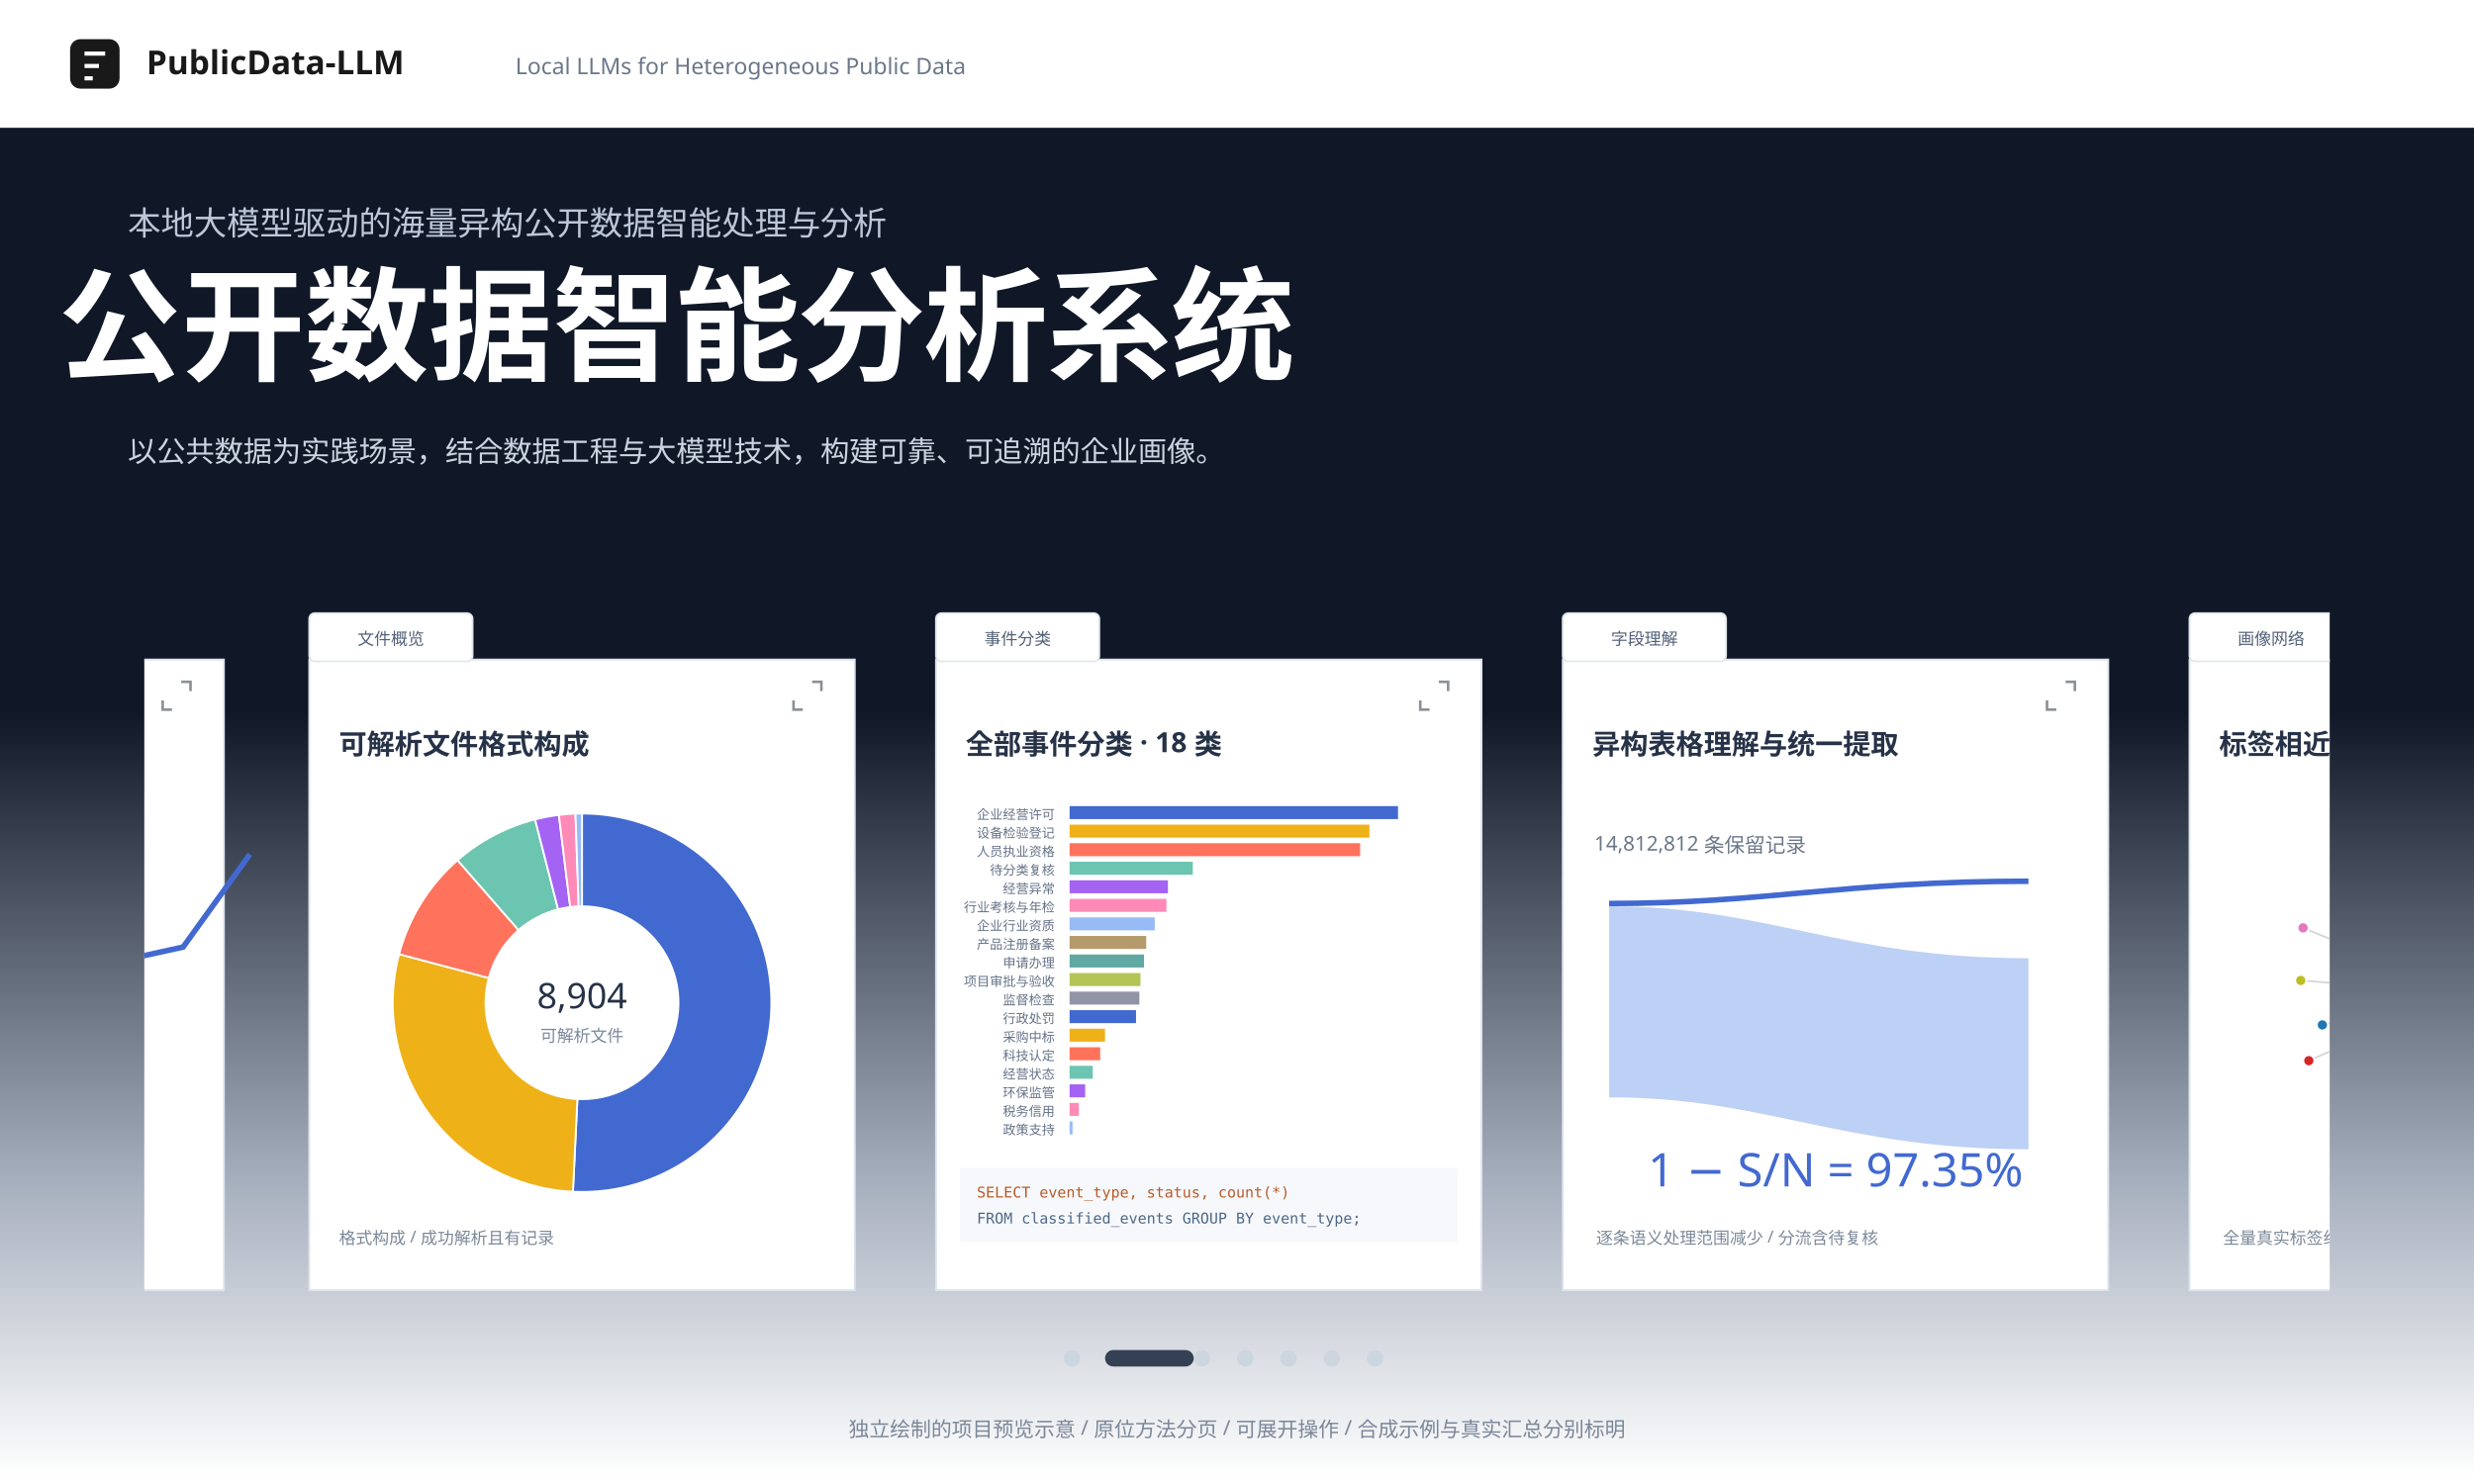
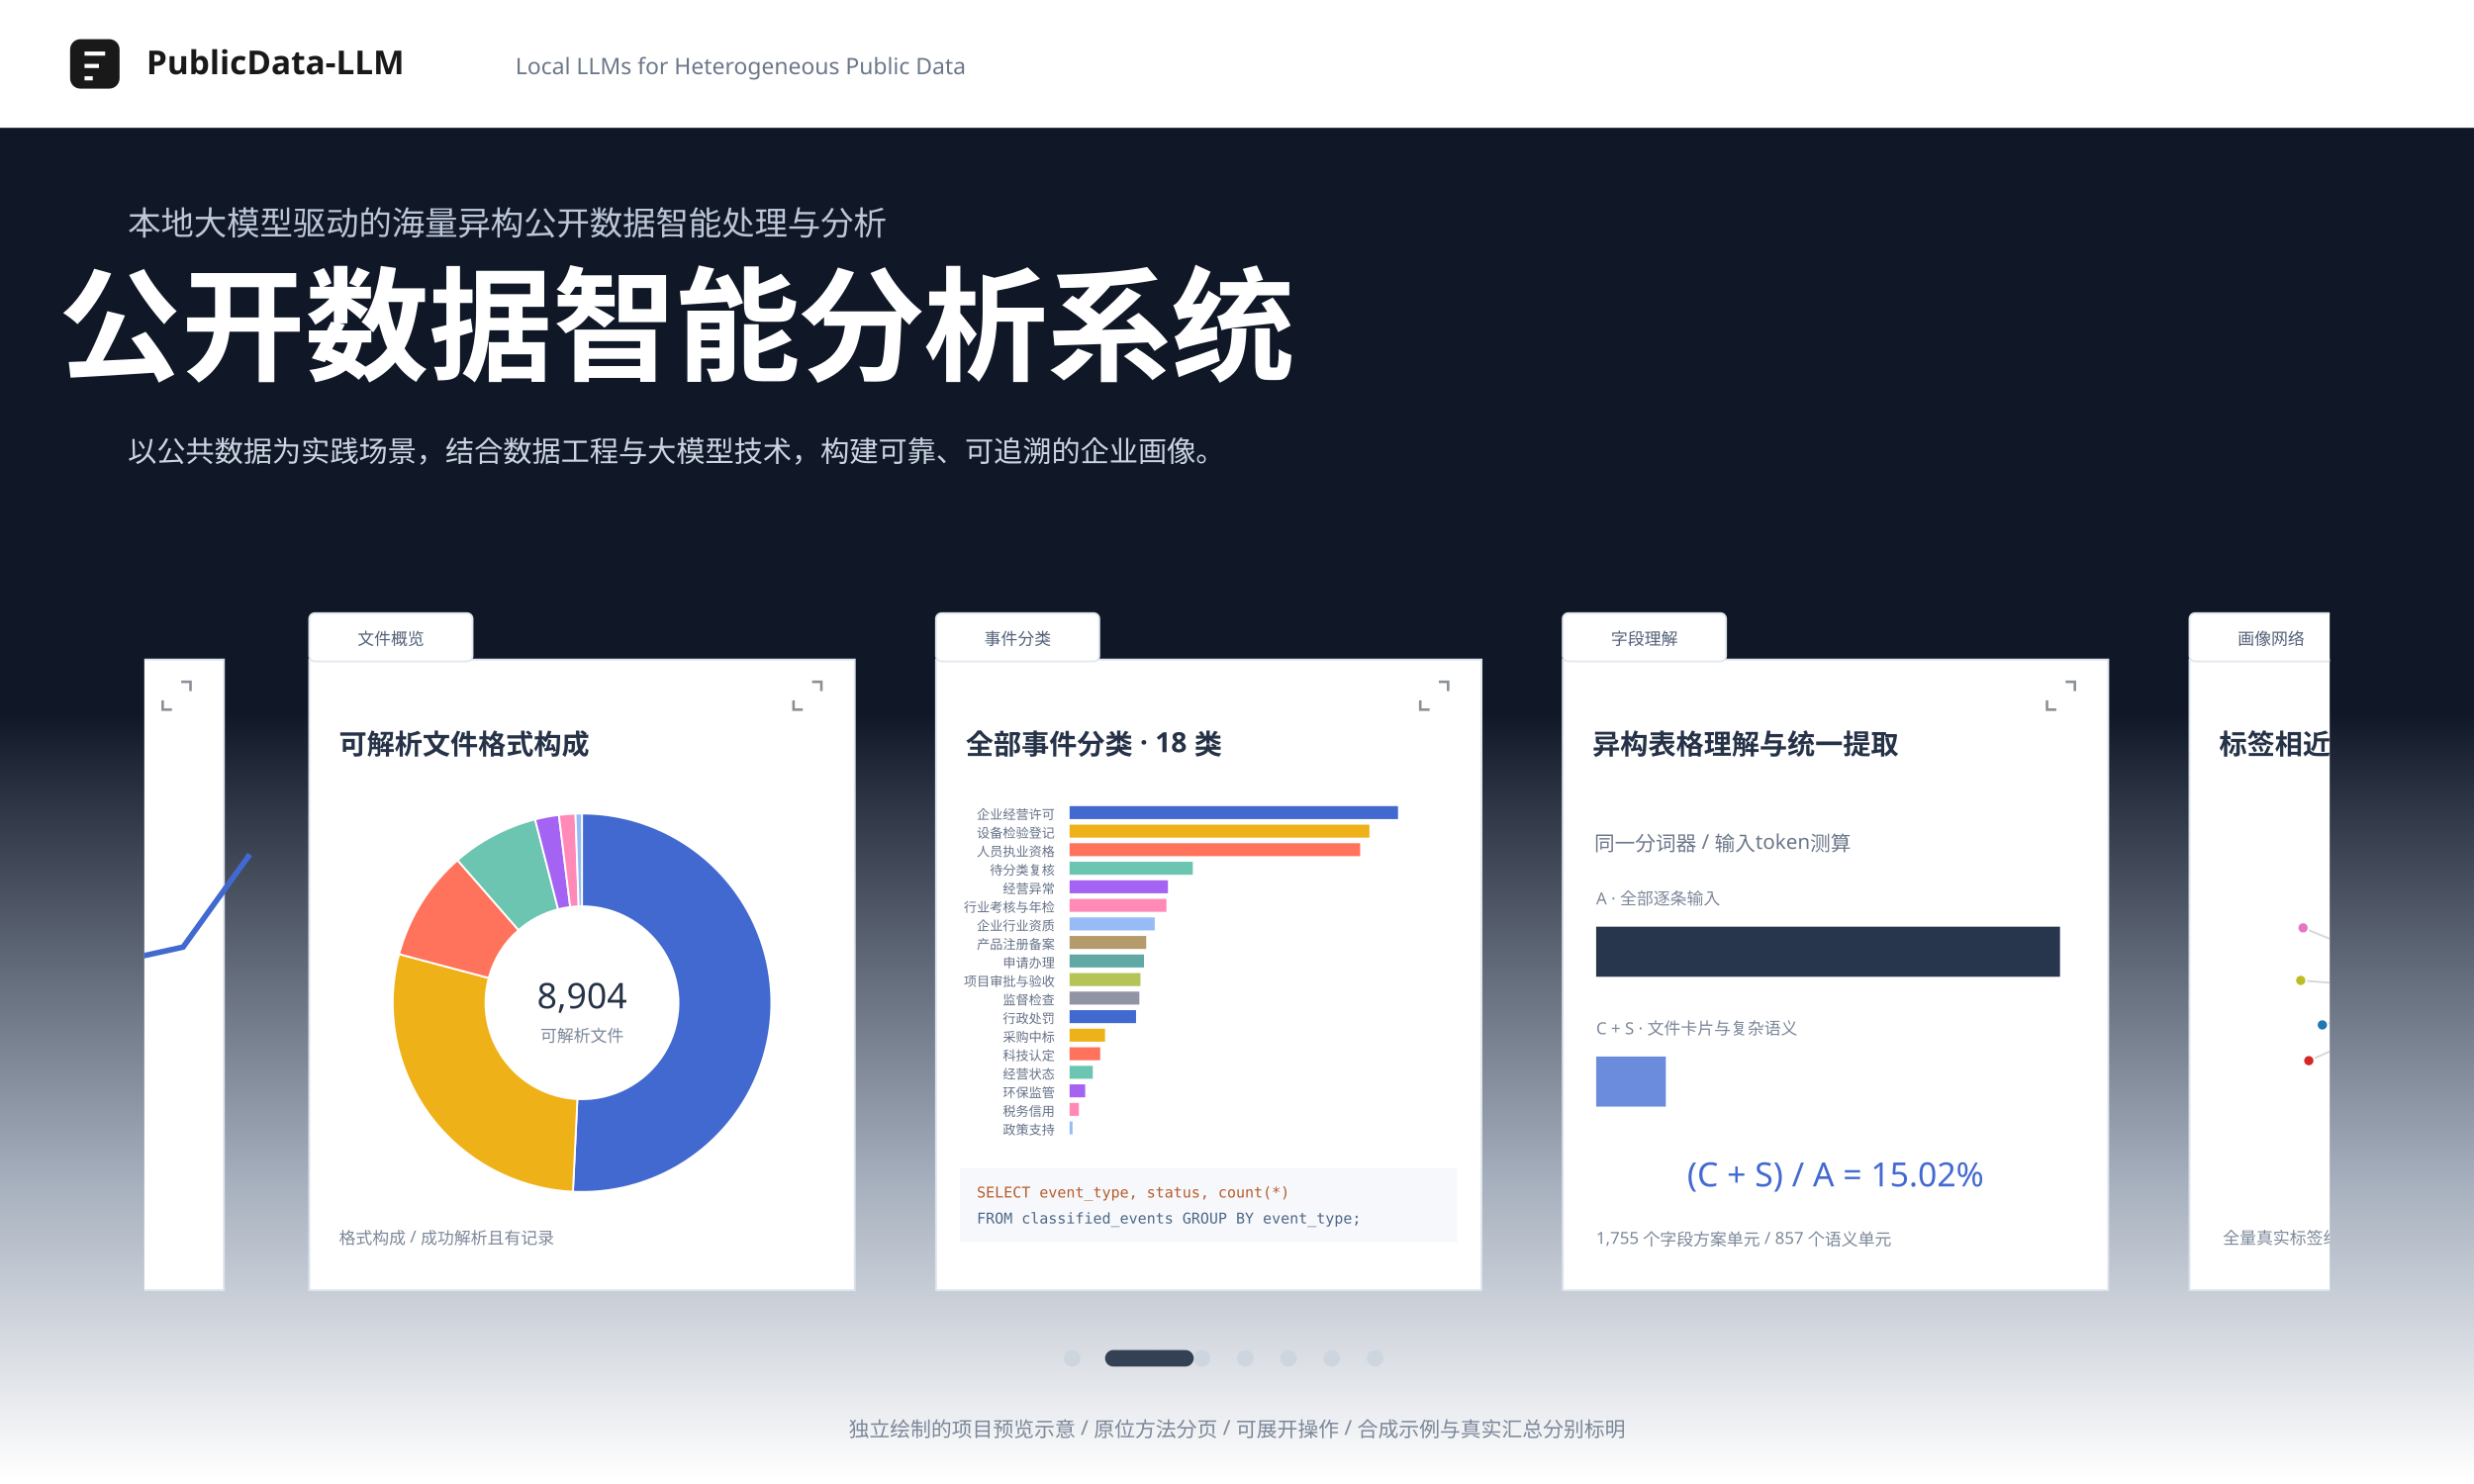
<svg xmlns="http://www.w3.org/2000/svg" width="1200" height="720" viewBox="0 0 1200 720">
  <defs>
    <linearGradient id="bg" x1="0" y1="0" x2="0" y2="1">
      <stop offset="0" stop-color="#101827" />
      <stop offset=".48" stop-color="#101827" />
      <stop offset=".8" stop-color="#a7b0be" />
      <stop offset="1" stop-color="#fff" />
    </linearGradient>
    <clipPath id="window">
      <rect x="70" y="292" width="1060" height="340" />
    </clipPath>
  </defs>
  <rect width="1200" height="720" fill="url(#bg)" />
  <rect width="1200" height="62" fill="white" />
  <g font-family="Segoe UI,Microsoft YaHei,sans-serif">
    <rect x="34" y="19" width="24" height="24" rx="5" fill="#191919" />
    <path d="M41 26H51M41 32H48M41 38H45" stroke="white" stroke-width="2" />
    <text x="71" y="36" fill="#191919" font-size="16" font-weight="600">PublicData-LLM</text>
    <text x="250" y="36" fill="#6b7789" font-size="11">Local LLMs for Heterogeneous Public Data</text>
    <text x="62" y="114" fill="#bdc7d8" font-size="16">本地大模型驱动的海量异构公开数据智能处理与分析</text>
    <text x="28" y="180" fill="white" font-size="60" font-weight="600">公开数据智能分析系统</text>
    <text x="62" y="224" fill="#cbd5e1" font-size="14">以公共数据为实践场景，结合数据工程与大模型技术，构建可靠、可追溯的企业画像。</text>
    <g clip-path="url(#window)">
      <g transform="translate(-156 320) scale(.9)">
        <rect width="294" height="340" fill="white" stroke="#dce3ed" />
        <rect x="0" y="-25" width="88" height="26" rx="3" fill="white" stroke="#e2e7ee" />
        <text x="44" y="-8" text-anchor="middle" fill="#536178" font-size="9">执行进度</text>
        <path d="M271 12h5v5M266 27h-5v-5" fill="none" stroke="#8b9097" stroke-width="1.4" />
        <text x="16" y="51" fill="#263247" font-size="15" font-weight="600">执行进度快照</text>
        <g transform="translate(0 25)">
          <path d="M20.0 240.0 L56.0 238.9 L92.0 238.1 L128.0 234.2 L164.0 222.7 L200.0 141.0 L236.0 137.9 L272.0 130.0 L308.0 80.0" fill="none" stroke="#4269d0" stroke-width="3" />
        </g>
      </g>
      <g transform="translate(150 320) scale(.9)">
        <rect width="294" height="340" fill="white" stroke="#dce3ed" />
        <rect x="0" y="-25" width="88" height="26" rx="3" fill="white" stroke="#e2e7ee" />
        <text x="44" y="-8" text-anchor="middle" fill="#536178" font-size="9">文件概览</text>
        <path d="M271 12h5v5M266 27h-5v-5" fill="none" stroke="#8b9097" stroke-width="1.4" />
        <text x="16" y="51" fill="#263247" font-size="15" font-weight="600">可解析文件格式构成</text>
        <g transform="translate(0 25)">
          <path d="M147.00 58.00A102 102 0 1 1 142.11 261.88L144.51 211.94A52 52 0 1 0 147.00 108.00Z" fill="#4269d0" stroke="white" />
          <path d="M142.11 261.88A102 102 0 0 1 48.42 133.81L96.74 146.65A52 52 0 0 0 144.51 211.94Z" fill="#efb118" stroke="white" />
          <path d="M48.42 133.81A102 102 0 0 1 79.92 83.16L112.80 120.83A52 52 0 0 0 96.74 146.65Z" fill="#ff725c" stroke="white" />
          <path d="M79.92 83.16A102 102 0 0 1 121.71 61.18L134.11 109.62A52 52 0 0 0 112.80 120.83Z" fill="#6cc5b0" stroke="white" />
          <path d="M121.71 61.18A102 102 0 0 1 134.51 58.77L140.63 108.39A52 52 0 0 0 134.11 109.62Z" fill="#a463f2" stroke="white" />
          <path d="M134.51 58.77A102 102 0 0 1 143.47 58.06L145.20 108.03A52 52 0 0 0 140.63 108.39Z" fill="#ff8ab7" stroke="white" />
          <path d="M143.47 58.06A102 102 0 0 1 147.00 58.00L147.00 108.00A52 52 0 0 0 145.20 108.03Z" fill="#97bbf5" stroke="white" />
          <text x="147" y="163" text-anchor="middle" fill="#263247" font-size="19">8,904</text>
          <text x="147" y="181" text-anchor="middle" fill="#7b8799" font-size="9">可解析文件</text>
          <text x="16" y="290" fill="#7b8799" font-size="9">格式构成 / 成功解析且有记录</text>
        </g>
      </g>
      <g transform="translate(454 320) scale(.9)">
        <rect width="294" height="340" fill="white" stroke="#dce3ed" />
        <rect x="0" y="-25" width="88" height="26" rx="3" fill="white" stroke="#e2e7ee" />
        <text x="44" y="-8" text-anchor="middle" fill="#536178" font-size="9">事件分类</text>
        <path d="M271 12h5v5M266 27h-5v-5" fill="none" stroke="#8b9097" stroke-width="1.4" />
        <text x="16" y="51" fill="#263247" font-size="15" font-weight="600">全部事件分类 · 18 类</text>
        <g transform="translate(0 25)">
          <text x="64" y="61" text-anchor="end" fill="#657187" font-size="7">企业经营许可</text>
          <rect x="72" y="54" width="177.0" height="7" fill="#4269d0" />
          <text x="64" y="71" text-anchor="end" fill="#657187" font-size="7">设备检验登记</text>
          <rect x="72" y="64" width="161.6" height="7" fill="#efb118" />
          <text x="64" y="81" text-anchor="end" fill="#657187" font-size="7">人员执业资格</text>
          <rect x="72" y="74" width="156.6" height="7" fill="#ff725c" />
          <text x="64" y="91" text-anchor="end" fill="#657187" font-size="7">待分类复核</text>
          <rect x="72" y="84" width="66.4" height="7" fill="#6cc5b0" />
          <text x="64" y="101" text-anchor="end" fill="#657187" font-size="7">经营异常</text>
          <rect x="72" y="94" width="53.0" height="7" fill="#a463f2" />
          <text x="64" y="111" text-anchor="end" fill="#657187" font-size="7">行业考核与年检</text>
          <rect x="72" y="104" width="52.2" height="7" fill="#ff8ab7" />
          <text x="64" y="121" text-anchor="end" fill="#657187" font-size="7">企业行业资质</text>
          <rect x="72" y="114" width="45.9" height="7" fill="#97bbf5" />
          <text x="64" y="131" text-anchor="end" fill="#657187" font-size="7">产品注册备案</text>
          <rect x="72" y="124" width="41.3" height="7" fill="#b59a6b" />
          <text x="64" y="141" text-anchor="end" fill="#657187" font-size="7">申请办理</text>
          <rect x="72" y="134" width="40.1" height="7" fill="#60a8a4" />
          <text x="64" y="151" text-anchor="end" fill="#657187" font-size="7">项目审批与验收</text>
          <rect x="72" y="144" width="38.2" height="7" fill="#b5c456" />
          <text x="64" y="161" text-anchor="end" fill="#657187" font-size="7">监督检查</text>
          <rect x="72" y="154" width="37.6" height="7" fill="#9194a5" />
          <text x="64" y="171" text-anchor="end" fill="#657187" font-size="7">行政处罚</text>
          <rect x="72" y="164" width="35.8" height="7" fill="#4269d0" />
          <text x="64" y="181" text-anchor="end" fill="#657187" font-size="7">采购中标</text>
          <rect x="72" y="174" width="19.1" height="7" fill="#efb118" />
          <text x="64" y="191" text-anchor="end" fill="#657187" font-size="7">科技认定</text>
          <rect x="72" y="184" width="16.5" height="7" fill="#ff725c" />
          <text x="64" y="201" text-anchor="end" fill="#657187" font-size="7">经营状态</text>
          <rect x="72" y="194" width="12.5" height="7" fill="#6cc5b0" />
          <text x="64" y="211" text-anchor="end" fill="#657187" font-size="7">环保监管</text>
          <rect x="72" y="204" width="8.4" height="7" fill="#a463f2" />
          <text x="64" y="221" text-anchor="end" fill="#657187" font-size="7">税务信用</text>
          <rect x="72" y="214" width="5.0" height="7" fill="#ff8ab7" />
          <text x="64" y="231" text-anchor="end" fill="#657187" font-size="7">政策支持</text>
          <rect x="72" y="224" width="1.6" height="7" fill="#97bbf5" />
          <rect x="13" y="249" width="268" height="40" fill="#f6f8fb" />
          <text x="22" y="265" fill="#b65b2a" font-size="8" font-family="Consolas,monospace">SELECT event_type, status, count(*)</text>
          <text x="22" y="279" fill="#4d6788" font-size="8" font-family="Consolas,monospace">FROM classified_events GROUP BY event_type;</text>
        </g>
      </g>
      <g transform="translate(758 320) scale(.9)">
        <rect width="294" height="340" fill="white" stroke="#dce3ed" />
        <rect x="0" y="-25" width="88" height="26" rx="3" fill="white" stroke="#e2e7ee" />
        <text x="44" y="-8" text-anchor="middle" fill="#536178" font-size="9">字段理解</text>
        <path d="M271 12h5v5M266 27h-5v-5" fill="none" stroke="#8b9097" stroke-width="1.4" />
        <text x="16" y="51" fill="#263247" font-size="15" font-weight="600">异构表格理解与统一提取</text>
        <g transform="translate(0 25)">
-           <text x="17" y="78" fill="#6b7789" font-size="11">14,812,812 条保留记录</text>
-           <path d="M25 105C110 105 150 93 251 93L251 96C150 96 110 108 25 108Z" fill="#4269d0" />
-           <path d="M25 108C110 108 150 136 251 136L251 239C150 239 110 211 25 211Z" fill="#bdd0f5" />
-           <text x="147" y="259" text-anchor="middle" fill="#4269d0" font-size="25">1 − S/N = 97.35%</text>
-           <text x="18" y="290" fill="#7b8799" font-size="9">逐条语义处理范围减少 / 分流含待复核</text>
+           <text x="17" y="78" fill="#6b7789" font-size="11">同一分词器 / 输入token测算</text>
+           <text x="18" y="107" fill="#7b8799" font-size="9">A · 全部逐条输入</text>
+           <rect x="18" y="119" width="250.00" height="27" fill="#28364d" />
+           <text x="18" y="177" fill="#7b8799" font-size="9">C + S · 文件卡片与复杂语义</text>
+           <rect x="18" y="189" width="0.07" height="27" fill="#a58bbd" />
+           <rect x="18.07" y="189" width="37.49" height="27" fill="#6b8bdd" />
+           <text x="147" y="259" text-anchor="middle" fill="#4269d0" font-size="18">(C + S) / A = 15.02%</text>
+           <text x="18" y="290" fill="#7b8799" font-size="9">1,755 个字段方案单元 / 857 个语义单元</text>
        </g>
      </g>
      <g transform="translate(1062 320) scale(.9)">
        <rect width="294" height="340" fill="white" stroke="#dce3ed" />
        <rect x="0" y="-25" width="88" height="26" rx="3" fill="white" stroke="#e2e7ee" />
        <text x="44" y="-8" text-anchor="middle" fill="#536178" font-size="9">画像网络</text>
        <path d="M271 12h5v5M266 27h-5v-5" fill="none" stroke="#8b9097" stroke-width="1.4" />
        <text x="16" y="51" fill="#263247" font-size="15" font-weight="600">标签相近，画像相似。</text>
        <g transform="translate(0 25)">
          <circle cx="161.0" cy="155.0" r="3" fill="#1f77b4" stroke="white" />
          <path d="M147 155L132.4 166.463" stroke="#bbb" stroke-opacity=".6" />
          <circle cx="132.4" cy="166.463" r="3" fill="#ff7f0e" stroke="white" />
          <path d="M147 155L149.122 134.295" stroke="#bbb" stroke-opacity=".6" />
          <circle cx="149.122" cy="134.295" r="3" fill="#2ca02c" stroke="white" />
          <path d="M147 155L164.034 174.048" stroke="#bbb" stroke-opacity=".6" />
          <circle cx="164.034" cy="174.048" r="3" fill="#d62728" stroke="white" />
          <path d="M147 155L116.174 150.322" stroke="#bbb" stroke-opacity=".6" />
          <circle cx="116.174" cy="150.322" r="3" fill="#9467bd" stroke="white" />
          <path d="M147 155L175.938 139.228" stroke="#bbb" stroke-opacity=".6" />
          <circle cx="175.938" cy="139.228" r="3" fill="#8c564b" stroke="white" />
          <path d="M147 155L137.376 185.659" stroke="#bbb" stroke-opacity=".6" />
          <circle cx="137.376" cy="185.659" r="3" fill="#e377c2" stroke="white" />
          <path d="M147 155L128.758 124.875" stroke="#bbb" stroke-opacity=".6" />
          <circle cx="128.758" cy="124.875" r="3" fill="#7f7f7f" stroke="white" />
          <path d="M147 155L186.447 167.359" stroke="#bbb" stroke-opacity=".6" />
          <circle cx="186.447" cy="167.359" r="3" fill="#bcbd22" stroke="white" />
          <path d="M147 155L106.072 169.467" stroke="#bbb" stroke-opacity=".6" />
          <circle cx="106.072" cy="169.467" r="3" fill="#17becf" stroke="white" />
          <path d="M147 155L166.696 118.958" stroke="#bbb" stroke-opacity=".6" />
          <circle cx="166.696" cy="118.958" r="3" fill="#1f77b4" stroke="white" />
          <path d="M147 155L161.496 194.669" stroke="#bbb" stroke-opacity=".6" />
          <circle cx="161.496" cy="194.669" r="3" fill="#ff7f0e" stroke="white" />
          <path d="M147 155L103.337 133.289" stroke="#bbb" stroke-opacity=".6" />
          <circle cx="103.337" cy="133.289" r="3" fill="#2ca02c" stroke="white" />
          <path d="M147 155L198.167 145.38" stroke="#bbb" stroke-opacity=".6" />
          <circle cx="198.167" cy="145.38" r="3" fill="#d62728" stroke="white" />
          <path d="M147 155L115.793 193.006" stroke="#bbb" stroke-opacity=".6" />
          <circle cx="115.793" cy="193.006" r="3" fill="#9467bd" stroke="white" />
          <path d="M147 155L139.834 107.395" stroke="#bbb" stroke-opacity=".6" />
          <circle cx="139.834" cy="107.395" r="3" fill="#8c564b" stroke="white" />
          <path d="M147 155L191.116 186.908" stroke="#bbb" stroke-opacity=".6" />
          <circle cx="191.116" cy="186.908" r="3" fill="#e377c2" stroke="white" />
          <path d="M147 155L87.652 157.072" stroke="#bbb" stroke-opacity=".6" />
          <circle cx="87.652" cy="157.072" r="3" fill="#7f7f7f" stroke="white" />
          <path d="M147 155L190.285 118.128" stroke="#bbb" stroke-opacity=".6" />
          <circle cx="190.285" cy="118.128" r="3" fill="#bcbd22" stroke="white" />
          <path d="M147 155L144.064 208.607" stroke="#bbb" stroke-opacity=".6" />
          <circle cx="144.064" cy="208.607" r="3" fill="#17becf" stroke="white" />
          <path d="M147 155L105.931 112.753" stroke="#bbb" stroke-opacity=".6" />
          <circle cx="105.931" cy="112.753" r="3" fill="#1f77b4" stroke="white" />
          <path d="M147 155L212.073 162.549" stroke="#bbb" stroke-opacity=".6" />
          <circle cx="212.073" cy="162.549" r="3" fill="#ff7f0e" stroke="white" />
          <path d="M147 155L91.855 187.83" stroke="#bbb" stroke-opacity=".6" />
          <circle cx="91.855" cy="187.83" r="3" fill="#2ca02c" stroke="white" />
          <path d="M147 155L162.11 97.657" stroke="#bbb" stroke-opacity=".6" />
          <circle cx="162.11" cy="97.657" r="3" fill="#d62728" stroke="white" />
          <path d="M147 155L181.749 207.085" stroke="#bbb" stroke-opacity=".6" />
          <circle cx="181.749" cy="207.085" r="3" fill="#9467bd" stroke="white" />
          <path d="M147 155L79.011 136.349" stroke="#bbb" stroke-opacity=".6" />
          <circle cx="79.011" cy="136.349" r="3" fill="#8c564b" stroke="white" />
          <path d="M147 155L213.067 128.902" stroke="#bbb" stroke-opacity=".6" />
          <circle cx="213.067" cy="128.902" r="3" fill="#e377c2" stroke="white" />
          <path d="M147 155L118.332 213.551" stroke="#bbb" stroke-opacity=".6" />
          <circle cx="118.332" cy="213.551" r="3" fill="#7f7f7f" stroke="white" />
          <path d="M147 155L121.556 94.169" stroke="#bbb" stroke-opacity=".6" />
          <circle cx="121.556" cy="94.169" r="3" fill="#bcbd22" stroke="white" />
          <path d="M147 155L214.839 185.64" stroke="#bbb" stroke-opacity=".6" />
          <circle cx="214.839" cy="185.64" r="3" fill="#17becf" stroke="white" />
          <path d="M147 155L71.604 171.959" stroke="#bbb" stroke-opacity=".6" />
          <circle cx="71.604" cy="171.959" r="3" fill="#1f77b4" stroke="white" />
          <path d="M147 155L189.908 97.944" stroke="#bbb" stroke-opacity=".6" />
          <circle cx="189.908" cy="97.944" r="3" fill="#ff7f0e" stroke="white" />
          <path d="M147 155L160.529 222.952" stroke="#bbb" stroke-opacity=".6" />
          <circle cx="160.529" cy="222.952" r="3" fill="#2ca02c" stroke="white" />
          <path d="M147 155L82.519 112.089" stroke="#bbb" stroke-opacity=".6" />
          <circle cx="82.519" cy="112.089" r="3" fill="#d62728" stroke="white" />
          <path d="M147 155L229.551 149.227" stroke="#bbb" stroke-opacity=".6" />
          <circle cx="229.551" cy="149.227" r="3" fill="#9467bd" stroke="white" />
          <path d="M147 155L89.878 207.79" stroke="#bbb" stroke-opacity=".6" />
          <circle cx="89.878" cy="207.79" r="3" fill="#8c564b" stroke="white" />
          <path d="M147 155L147.528 82.008" stroke="#bbb" stroke-opacity=".6" />
          <circle cx="147.528" cy="82.008" r="3" fill="#e377c2" stroke="white" />
          <path d="M147 155L204.898 209.856" stroke="#bbb" stroke-opacity=".6" />
          <circle cx="204.898" cy="209.856" r="3" fill="#7f7f7f" stroke="white" />
          <path d="M147 155L59.954 147.98" stroke="#bbb" stroke-opacity=".6" />
          <circle cx="59.954" cy="147.98" r="3" fill="#bcbd22" stroke="white" />
          <path d="M147 155L217.607 109.204" stroke="#bbb" stroke-opacity=".6" />
          <circle cx="217.607" cy="109.204" r="3" fill="#17becf" stroke="white" />
          <path d="M147 155L130.826 230.576" stroke="#bbb" stroke-opacity=".6" />
          <circle cx="130.826" cy="230.576" r="3" fill="#1f77b4" stroke="white" />
          <path d="M147 155L98.792 89.117" stroke="#bbb" stroke-opacity=".6" />
          <circle cx="98.792" cy="89.117" r="3" fill="#ff7f0e" stroke="white" />
          <path d="M147 155L235.502 175.916" stroke="#bbb" stroke-opacity=".6" />
          <circle cx="235.502" cy="175.916" r="3" fill="#2ca02c" stroke="white" />
          <path d="M147 155L64.312 191.231" stroke="#bbb" stroke-opacity=".6" />
          <circle cx="64.312" cy="191.231" r="3" fill="#d62728" stroke="white" />
          <path d="M147 155L179.789 79.567" stroke="#bbb" stroke-opacity=".6" />
          <circle cx="179.789" cy="79.567" r="3" fill="#9467bd" stroke="white" />
          <path d="M147 155L182.656 230.432" stroke="#bbb" stroke-opacity=".6" />
          <circle cx="182.656" cy="230.432" r="3" fill="#8c564b" stroke="white" />
          <path d="M147 155L61.222 119.642" stroke="#bbb" stroke-opacity=".6" />
          <circle cx="61.222" cy="119.642" r="3" fill="#e377c2" stroke="white" />
          <path d="M147 155L237.831 130.643" stroke="#bbb" stroke-opacity=".6" />
          <circle cx="237.831" cy="130.643" r="3" fill="#7f7f7f" stroke="white" />
          <text x="18" y="290" fill="#7b8799" font-size="9">全量真实标签组合 / 2D与3D / 预览图形示意</text>
        </g>
      </g>
    </g>
    <circle cx="520" cy="659" r="4" fill="#cdd5df" />
    <circle cx="541" cy="659" r="4" fill="#cdd5df" />
    <circle cx="562" cy="659" r="4" fill="#cdd5df" />
    <circle cx="583" cy="659" r="4" fill="#cdd5df" />
    <circle cx="604" cy="659" r="4" fill="#cdd5df" />
    <circle cx="625" cy="659" r="4" fill="#cdd5df" />
    <circle cx="646" cy="659" r="4" fill="#cdd5df" />
    <circle cx="667" cy="659" r="4" fill="#cdd5df" />
    <rect x="536" y="655" width="43" height="8" rx="4" fill="#344155" />
    <text x="600" y="697" text-anchor="middle" fill="#7b8799" font-size="10">独立绘制的项目预览示意 / 原位方法分页 / 可展开操作 / 合成示例与真实汇总分别标明</text>
  </g>
</svg>
